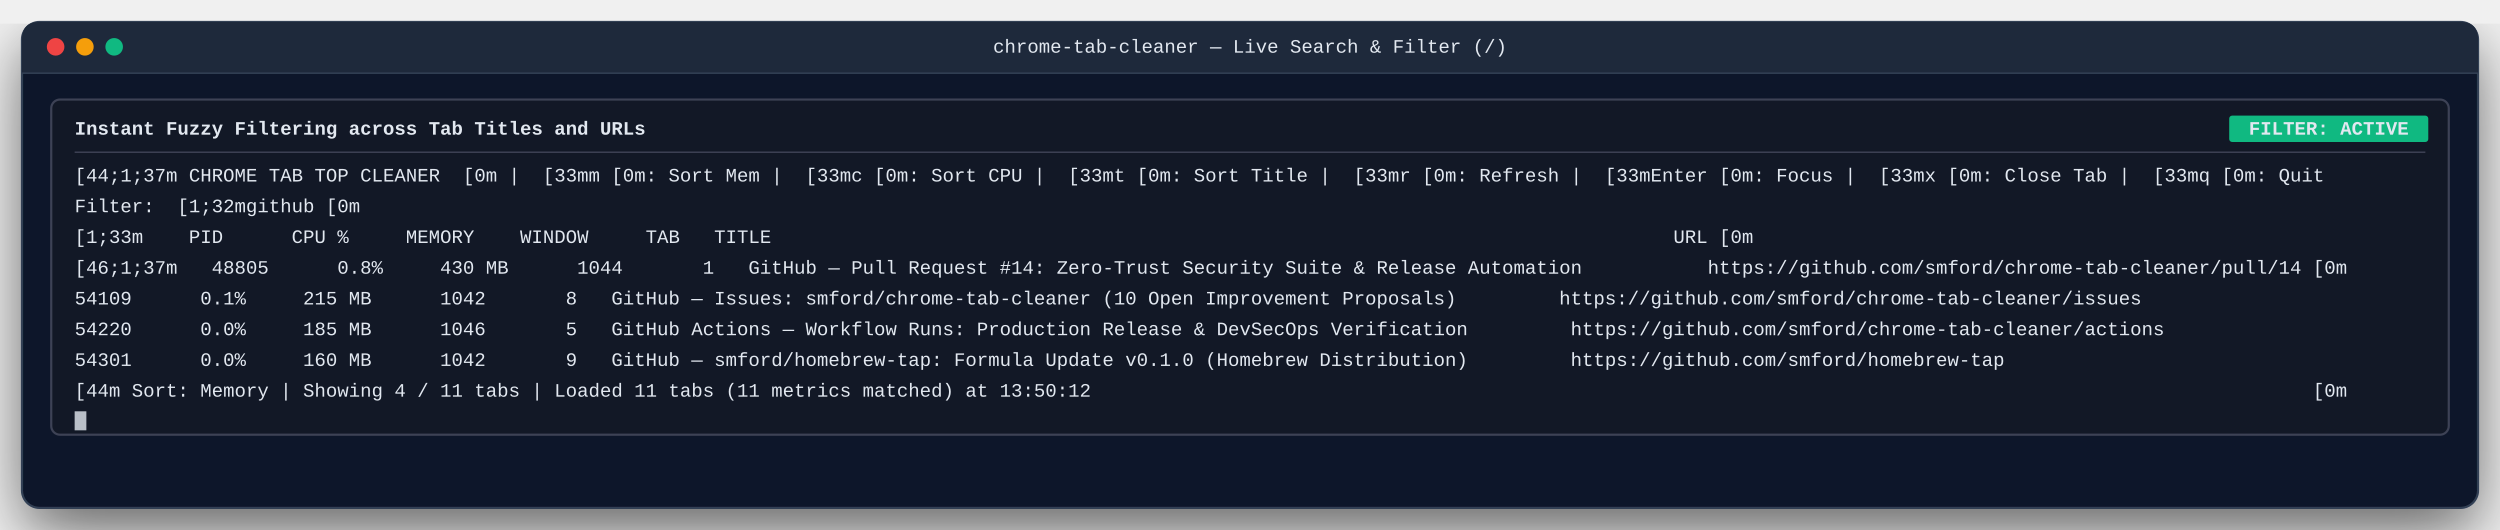
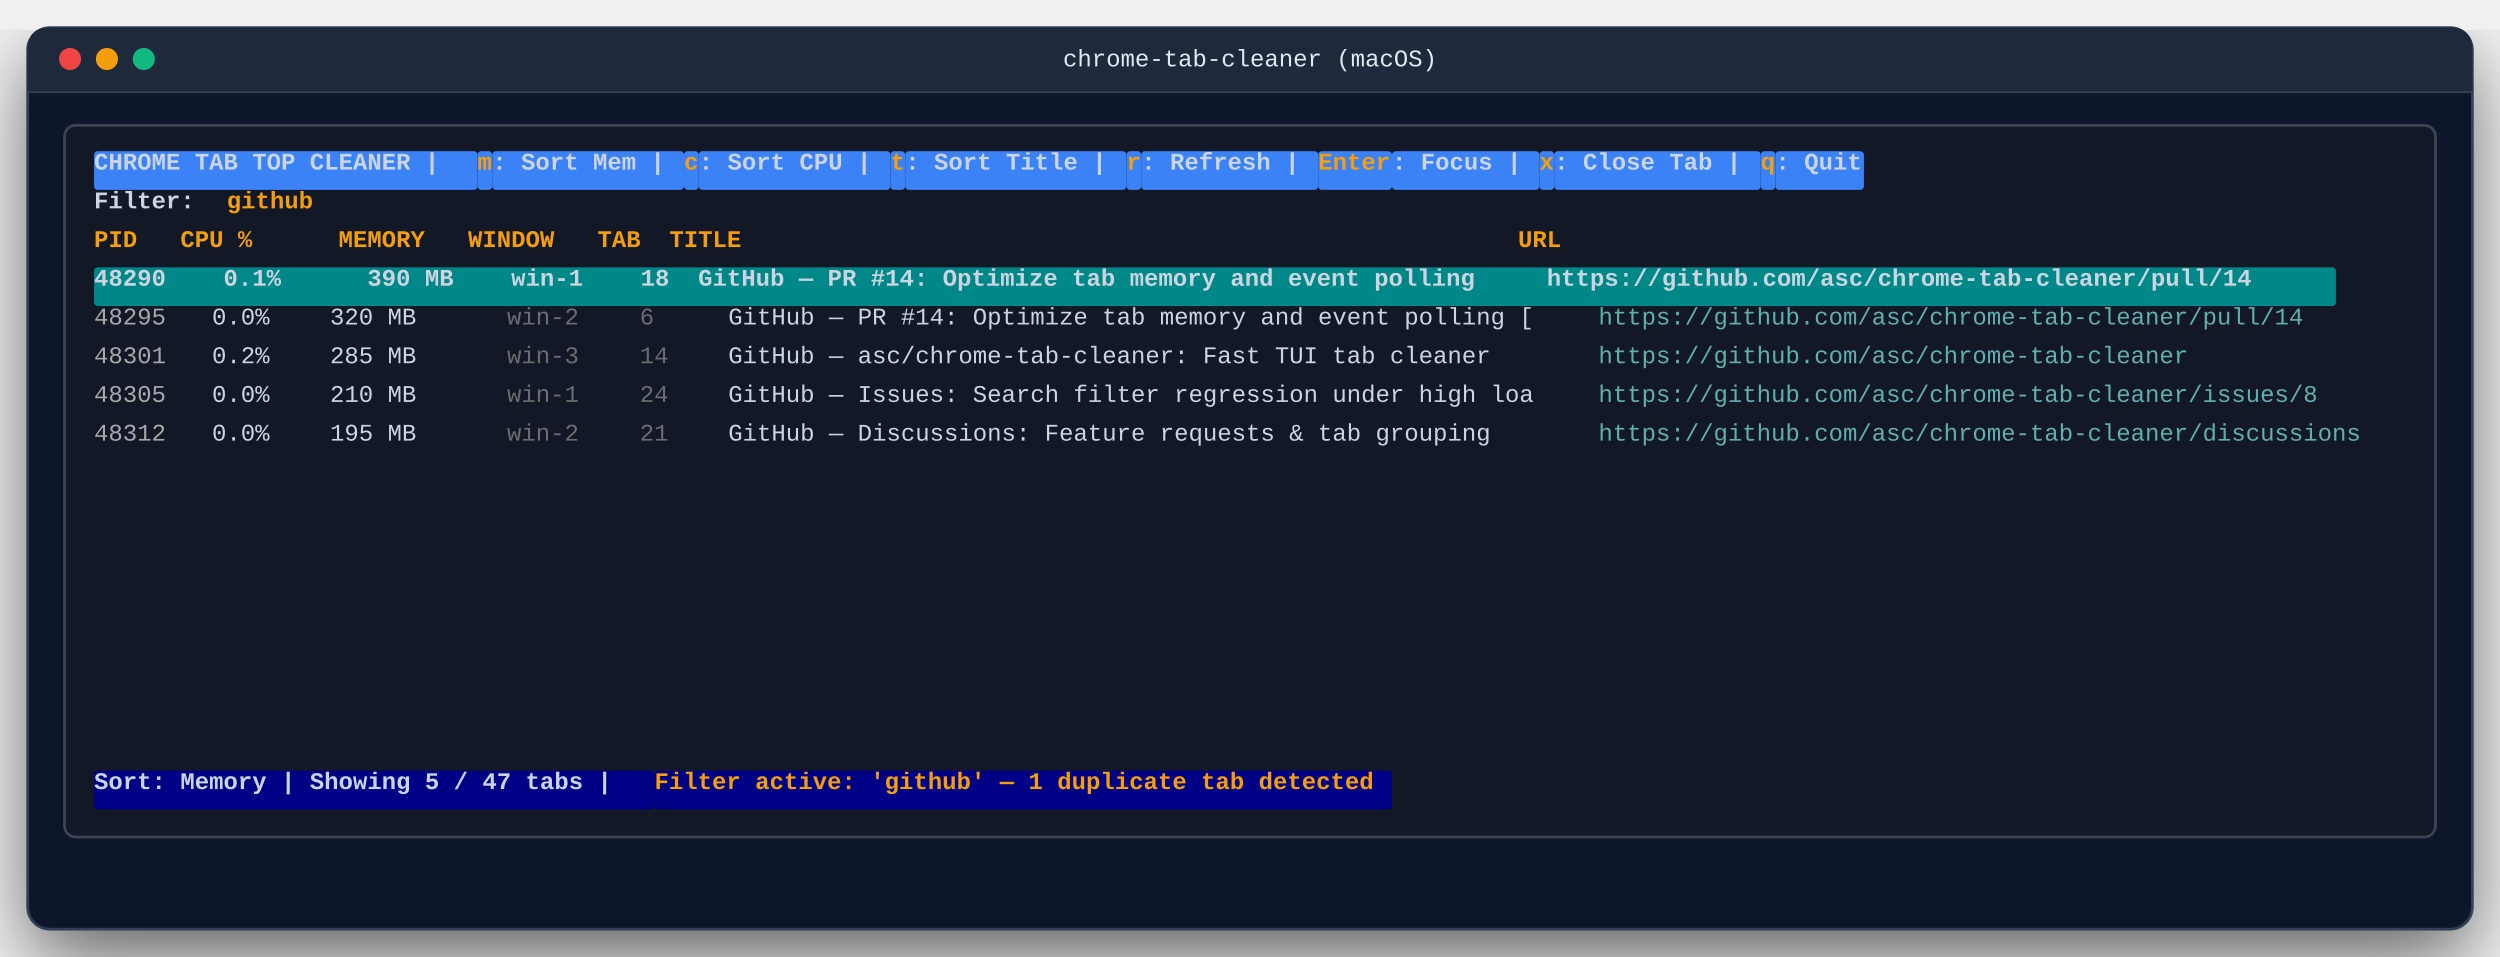
- <svg xmlns="http://www.w3.org/2000/svg" viewBox="0 0 1708 362" width="1708" height="362">
+ <svg xmlns="http://www.w3.org/2000/svg" viewBox="0 0 1356 519" width="1356" height="519">
  <defs>
    <style>
      .tui { font-family: ui-monospace, 'Cascadia Code', 'Source Code Pro', Menlo, Monaco, Consolas, 'Courier New', monospace; font-size: 13px; font-variant-ligatures: none; fill: #e2e8f0; }
      .dim { fill: #94a3b8; }
      .dark-dim { fill: #64748b; }
      .cyan { fill: #38bdf8; }
      .green { fill: #10b981; font-weight: 700; }
      .amber { fill: #f59e0b; font-weight: 700; }
      .red { fill: #ef4444; font-weight: 700; }
      .bold { font-weight: 700; }
      .italic { font-style: italic; }
      .underline { text-decoration: underline; }
      @keyframes blink { 0%, 49% { opacity: 1; } 50%, 100% { opacity: 0; } }
      .cursor { animation: blink 1s infinite; fill: #e2e8f0; opacity: 0.8; }
    </style>
    <filter id="winShadow" x="-5%" y="-5%" width="110%" height="110%">
      <feDropShadow dx="0" dy="16" stdDeviation="24" flood-color="#000000" flood-opacity="0.6" />
    </filter>
  </defs>
-   <rect x="15" y="15" width="1678" height="332" rx="12" fill="#0f172a" stroke="#334155" stroke-width="1.5" filter="url(#winShadow)" />
-   <path d="M 15 27 Q 15 15 27 15 L 1681 15 Q 1693 15 1693 27 L 1693 50 L 15 50 Z" fill="#1e293b" />
-   <line x1="15" y1="50" x2="1693" y2="50" stroke="#334155" stroke-width="1" />
+   <rect x="15" y="15" width="1326" height="489" rx="12" fill="#0f172a" stroke="#334155" stroke-width="1.5" filter="url(#winShadow)" />
+   <path d="M 15 27 Q 15 15 27 15 L 1329 15 Q 1341 15 1341 27 L 1341 50 L 15 50 Z" fill="#1e293b" />
+   <line x1="15" y1="50" x2="1341" y2="50" stroke="#334155" stroke-width="1" />
  <circle cx="38" cy="32" r="6" fill="#ef4444" />
  <circle cx="58" cy="32" r="6" fill="#f59e0b" />
  <circle cx="78" cy="32" r="6" fill="#10b981" />
-   <text x="854" y="36" text-anchor="middle" class="tui" fill="#64748b" font-size="12">chrome-tab-cleaner — Live Search &amp; Filter (/)</text>
+   <text x="678" y="36" text-anchor="middle" class="tui" fill="#64748b" font-size="12">chrome-tab-cleaner (macOS)</text>
  <g transform="translate(35, 68)">
-     <rect x="0" y="0" width="1638" height="229" rx="6" fill="#121826" stroke="#3d4255" stroke-width="1.5" />
+     <rect x="0" y="0" width="1286" height="386" rx="6" fill="#121826" stroke="#3d4255" stroke-width="1.5" />
    <g transform="translate(16, 24)">
-       <text x="0" y="0" class="tui bold" fill="#e2e8f0">Instant Fuzzy Filtering across Tab Titles and URLs</text>
-       <rect x="1472" y="-13" width="136" height="18" fill="#10b981" rx="2" />
-       <text x="1540" y="0" text-anchor="middle" class="tui bold" fill="#ffffff" font-size="11">FILTER: ACTIVE</text>
-     </g>
-     <line x1="16" y1="36" x2="1622" y2="36" stroke="#3d4255" stroke-width="1" />
-     <g transform="translate(16, 56)">
+       <rect x="0.00" y="-10" width="208.00" height="21" fill="#3b82f6" rx="2" />
+       <rect x="208.00" y="-10" width="8.00" height="21" fill="#3b82f6" rx="2" />
+       <rect x="216.00" y="-10" width="104.00" height="21" fill="#3b82f6" rx="2" />
+       <rect x="320.00" y="-10" width="8.00" height="21" fill="#3b82f6" rx="2" />
+       <rect x="328.00" y="-10" width="104.00" height="21" fill="#3b82f6" rx="2" />
+       <rect x="432.00" y="-10" width="8.00" height="21" fill="#3b82f6" rx="2" />
+       <rect x="440.00" y="-10" width="120.00" height="21" fill="#3b82f6" rx="2" />
+       <rect x="560.00" y="-10" width="8.00" height="21" fill="#3b82f6" rx="2" />
+       <rect x="568.00" y="-10" width="96.00" height="21" fill="#3b82f6" rx="2" />
+       <rect x="664.00" y="-10" width="40.00" height="21" fill="#3b82f6" rx="2" />
+       <rect x="704.00" y="-10" width="80.00" height="21" fill="#3b82f6" rx="2" />
+       <rect x="784.00" y="-10" width="8.00" height="21" fill="#3b82f6" rx="2" />
+       <rect x="792.00" y="-10" width="112.00" height="21" fill="#3b82f6" rx="2" />
+       <rect x="904.00" y="-10" width="8.00" height="21" fill="#3b82f6" rx="2" />
+       <rect x="912.00" y="-10" width="48.00" height="21" fill="#3b82f6" rx="2" />
      <text x="0" y="0" class="tui">
-         <tspan x="0.00"> [44;1;37m CHROME TAB TOP CLEANER  [0m |  [33mm [0m: Sort Mem |  [33mc [0m: Sort CPU |  [33mt [0m: Sort Title |  [33mr [0m: Refresh |  [33mEnter [0m: Focus |  [33mx [0m: Close Tab |  [33mq [0m: Quit</tspan>
+         <tspan x="0.00" class="bold" style="fill: #cbd5e1; background-color: #3b82f6;"> CHROME TAB TOP CLEANER | </tspan>
+         <tspan x="208.00" class="bold" style="fill: #f59e0b; background-color: #3b82f6;">m</tspan>
+         <tspan x="216.00" class="bold" style="fill: #cbd5e1; background-color: #3b82f6;">: Sort Mem | </tspan>
+         <tspan x="320.00" class="bold" style="fill: #f59e0b; background-color: #3b82f6;">c</tspan>
+         <tspan x="328.00" class="bold" style="fill: #cbd5e1; background-color: #3b82f6;">: Sort CPU | </tspan>
+         <tspan x="432.00" class="bold" style="fill: #f59e0b; background-color: #3b82f6;">t</tspan>
+         <tspan x="440.00" class="bold" style="fill: #cbd5e1; background-color: #3b82f6;">: Sort Title | </tspan>
+         <tspan x="560.00" class="bold" style="fill: #f59e0b; background-color: #3b82f6;">r</tspan>
+         <tspan x="568.00" class="bold" style="fill: #cbd5e1; background-color: #3b82f6;">: Refresh | </tspan>
+         <tspan x="664.00" class="bold" style="fill: #f59e0b; background-color: #3b82f6;">Enter</tspan>
+         <tspan x="704.00" class="bold" style="fill: #cbd5e1; background-color: #3b82f6;">: Focus | </tspan>
+         <tspan x="784.00" class="bold" style="fill: #f59e0b; background-color: #3b82f6;">x</tspan>
+         <tspan x="792.00" class="bold" style="fill: #cbd5e1; background-color: #3b82f6;">: Close Tab | </tspan>
+         <tspan x="904.00" class="bold" style="fill: #f59e0b; background-color: #3b82f6;">q</tspan>
+         <tspan x="912.00" class="bold" style="fill: #cbd5e1; background-color: #3b82f6;">: Quit</tspan>
      </text>
      <text x="0" y="21" class="tui">
-         <tspan x="0.00"> Filter:  [1;32mgithub [0m</tspan>
+         <tspan x="0.00" class="bold" style="fill: #cbd5e1;"> Filter: </tspan>
+         <tspan x="72.00" class="bold" style="fill: #f59e0b;">github</tspan>
      </text>
      <text x="0" y="42" class="tui">
-         <tspan x="0.00"> [1;33m    PID      CPU %     MEMORY    WINDOW     TAB   TITLE                                                                               URL [0m</tspan>
+         <tspan x="0.00" class="bold" style="fill: #f59e0b;">    PID   CPU %      MEMORY   WINDOW   TAB  TITLE                                                      URL</tspan>
      </text>
+       <rect x="0.00" y="53" width="1216.00" height="21" fill="#008787" rx="2" />
      <text x="0" y="63" class="tui">
-         <tspan x="0.00"> [46;1;37m   48805      0.8%     430 MB      1044       1   GitHub — Pull Request #14: Zero-Trust Security Suite &amp; Release Automation           https://github.com/smford/chrome-tab-cleaner/pull/14 [0m</tspan>
+         <tspan x="0.00" class="bold" style="fill: #cbd5e1; background-color: #008787;">  48290    0.1%      390 MB    win-1    18  GitHub — PR #14: Optimize tab memory and event polling     https://github.com/asc/chrome-tab-cleaner/pull/14</tspan>
      </text>
      <text x="0" y="84" class="tui">
-         <tspan x="0.00">   54109      0.1%     215 MB      1042       8   GitHub — Issues: smford/chrome-tab-cleaner (10 Open Improvement Proposals)         https://github.com/smford/chrome-tab-cleaner/issues</tspan>
+         <tspan x="0.00" style="fill: #a8a8a8;">  48295</tspan>
+         <tspan x="56.00"> </tspan>
+         <tspan x="64.00" style="fill: #cbd5e1;">   0.0%</tspan>
+         <tspan x="120.00"> </tspan>
+         <tspan x="128.00" style="fill: #cbd5e1;">     320 MB</tspan>
+         <tspan x="216.00"> </tspan>
+         <tspan x="224.00" style="fill: #6c6c6c;">   win-2</tspan>
+         <tspan x="288.00"> </tspan>
+         <tspan x="296.00" style="fill: #6c6c6c;">    6</tspan>
+         <tspan x="336.00"> </tspan>
+         <tspan x="344.00" style="fill: #cbd5e1;"> GitHub — PR #14: Optimize tab memory and event polling [ </tspan>
+         <tspan x="808.00"> </tspan>
+         <tspan x="816.00" style="fill: #5fafaf;"> https://github.com/asc/chrome-tab-cleaner/pull/14</tspan>
      </text>
      <text x="0" y="105" class="tui">
-         <tspan x="0.00">   54220      0.0%     185 MB      1046       5   GitHub Actions — Workflow Runs: Production Release &amp; DevSecOps Verification         https://github.com/smford/chrome-tab-cleaner/actions</tspan>
+         <tspan x="0.00" style="fill: #a8a8a8;">  48301</tspan>
+         <tspan x="56.00"> </tspan>
+         <tspan x="64.00" style="fill: #cbd5e1;">   0.2%</tspan>
+         <tspan x="120.00"> </tspan>
+         <tspan x="128.00" style="fill: #cbd5e1;">     285 MB</tspan>
+         <tspan x="216.00"> </tspan>
+         <tspan x="224.00" style="fill: #6c6c6c;">   win-3</tspan>
+         <tspan x="288.00"> </tspan>
+         <tspan x="296.00" style="fill: #6c6c6c;">   14</tspan>
+         <tspan x="336.00"> </tspan>
+         <tspan x="344.00" style="fill: #cbd5e1;"> GitHub — asc/chrome-tab-cleaner: Fast TUI tab cleaner    </tspan>
+         <tspan x="808.00"> </tspan>
+         <tspan x="816.00" style="fill: #5fafaf;"> https://github.com/asc/chrome-tab-cleaner</tspan>
      </text>
      <text x="0" y="126" class="tui">
-         <tspan x="0.00">   54301      0.0%     160 MB      1042       9   GitHub — smford/homebrew-tap: Formula Update v0.1.0 (Homebrew Distribution)         https://github.com/smford/homebrew-tap</tspan>
+         <tspan x="0.00" style="fill: #a8a8a8;">  48305</tspan>
+         <tspan x="56.00"> </tspan>
+         <tspan x="64.00" style="fill: #cbd5e1;">   0.0%</tspan>
+         <tspan x="120.00"> </tspan>
+         <tspan x="128.00" style="fill: #cbd5e1;">     210 MB</tspan>
+         <tspan x="216.00"> </tspan>
+         <tspan x="224.00" style="fill: #6c6c6c;">   win-1</tspan>
+         <tspan x="288.00"> </tspan>
+         <tspan x="296.00" style="fill: #6c6c6c;">   24</tspan>
+         <tspan x="336.00"> </tspan>
+         <tspan x="344.00" style="fill: #cbd5e1;"> GitHub — Issues: Search filter regression under high loa </tspan>
+         <tspan x="808.00"> </tspan>
+         <tspan x="816.00" style="fill: #5fafaf;"> https://github.com/asc/chrome-tab-cleaner/issues/8</tspan>
      </text>
      <text x="0" y="147" class="tui">
-         <tspan x="0.00"> [44m Sort: Memory | Showing 4 / 11 tabs | Loaded 11 tabs (11 metrics matched) at 13:50:12                                                                                                           [0m</tspan>
+         <tspan x="0.00" style="fill: #a8a8a8;">  48312</tspan>
+         <tspan x="56.00"> </tspan>
+         <tspan x="64.00" style="fill: #cbd5e1;">   0.0%</tspan>
+         <tspan x="120.00"> </tspan>
+         <tspan x="128.00" style="fill: #cbd5e1;">     195 MB</tspan>
+         <tspan x="216.00"> </tspan>
+         <tspan x="224.00" style="fill: #6c6c6c;">   win-2</tspan>
+         <tspan x="288.00"> </tspan>
+         <tspan x="296.00" style="fill: #6c6c6c;">   21</tspan>
+         <tspan x="336.00"> </tspan>
+         <tspan x="344.00" style="fill: #cbd5e1;"> GitHub — Discussions: Feature requests &amp; tab grouping    </tspan>
+         <tspan x="808.00"> </tspan>
+         <tspan x="816.00" style="fill: #5fafaf;"> https://github.com/asc/chrome-tab-cleaner/discussions</tspan>
      </text>
-       <rect x="0" y="157" width="8" height="13" class="cursor" />
+       <rect x="0.00" y="326" width="304.00" height="21" fill="#000087" rx="2" />
+       <rect x="304.00" y="326" width="400.00" height="21" fill="#000087" rx="2" />
+       <text x="0" y="336" class="tui">
+         <tspan x="0.00" class="bold" style="fill: #cbd5e1; background-color: #000087;"> Sort: Memory | Showing 5 / 47 tabs | </tspan>
+         <tspan x="304.00" class="bold" style="fill: #f59e0b; background-color: #000087;">Filter active: 'github' — 1 duplicate tab detected</tspan>
+       </text>
    </g>
  </g>
</svg>
